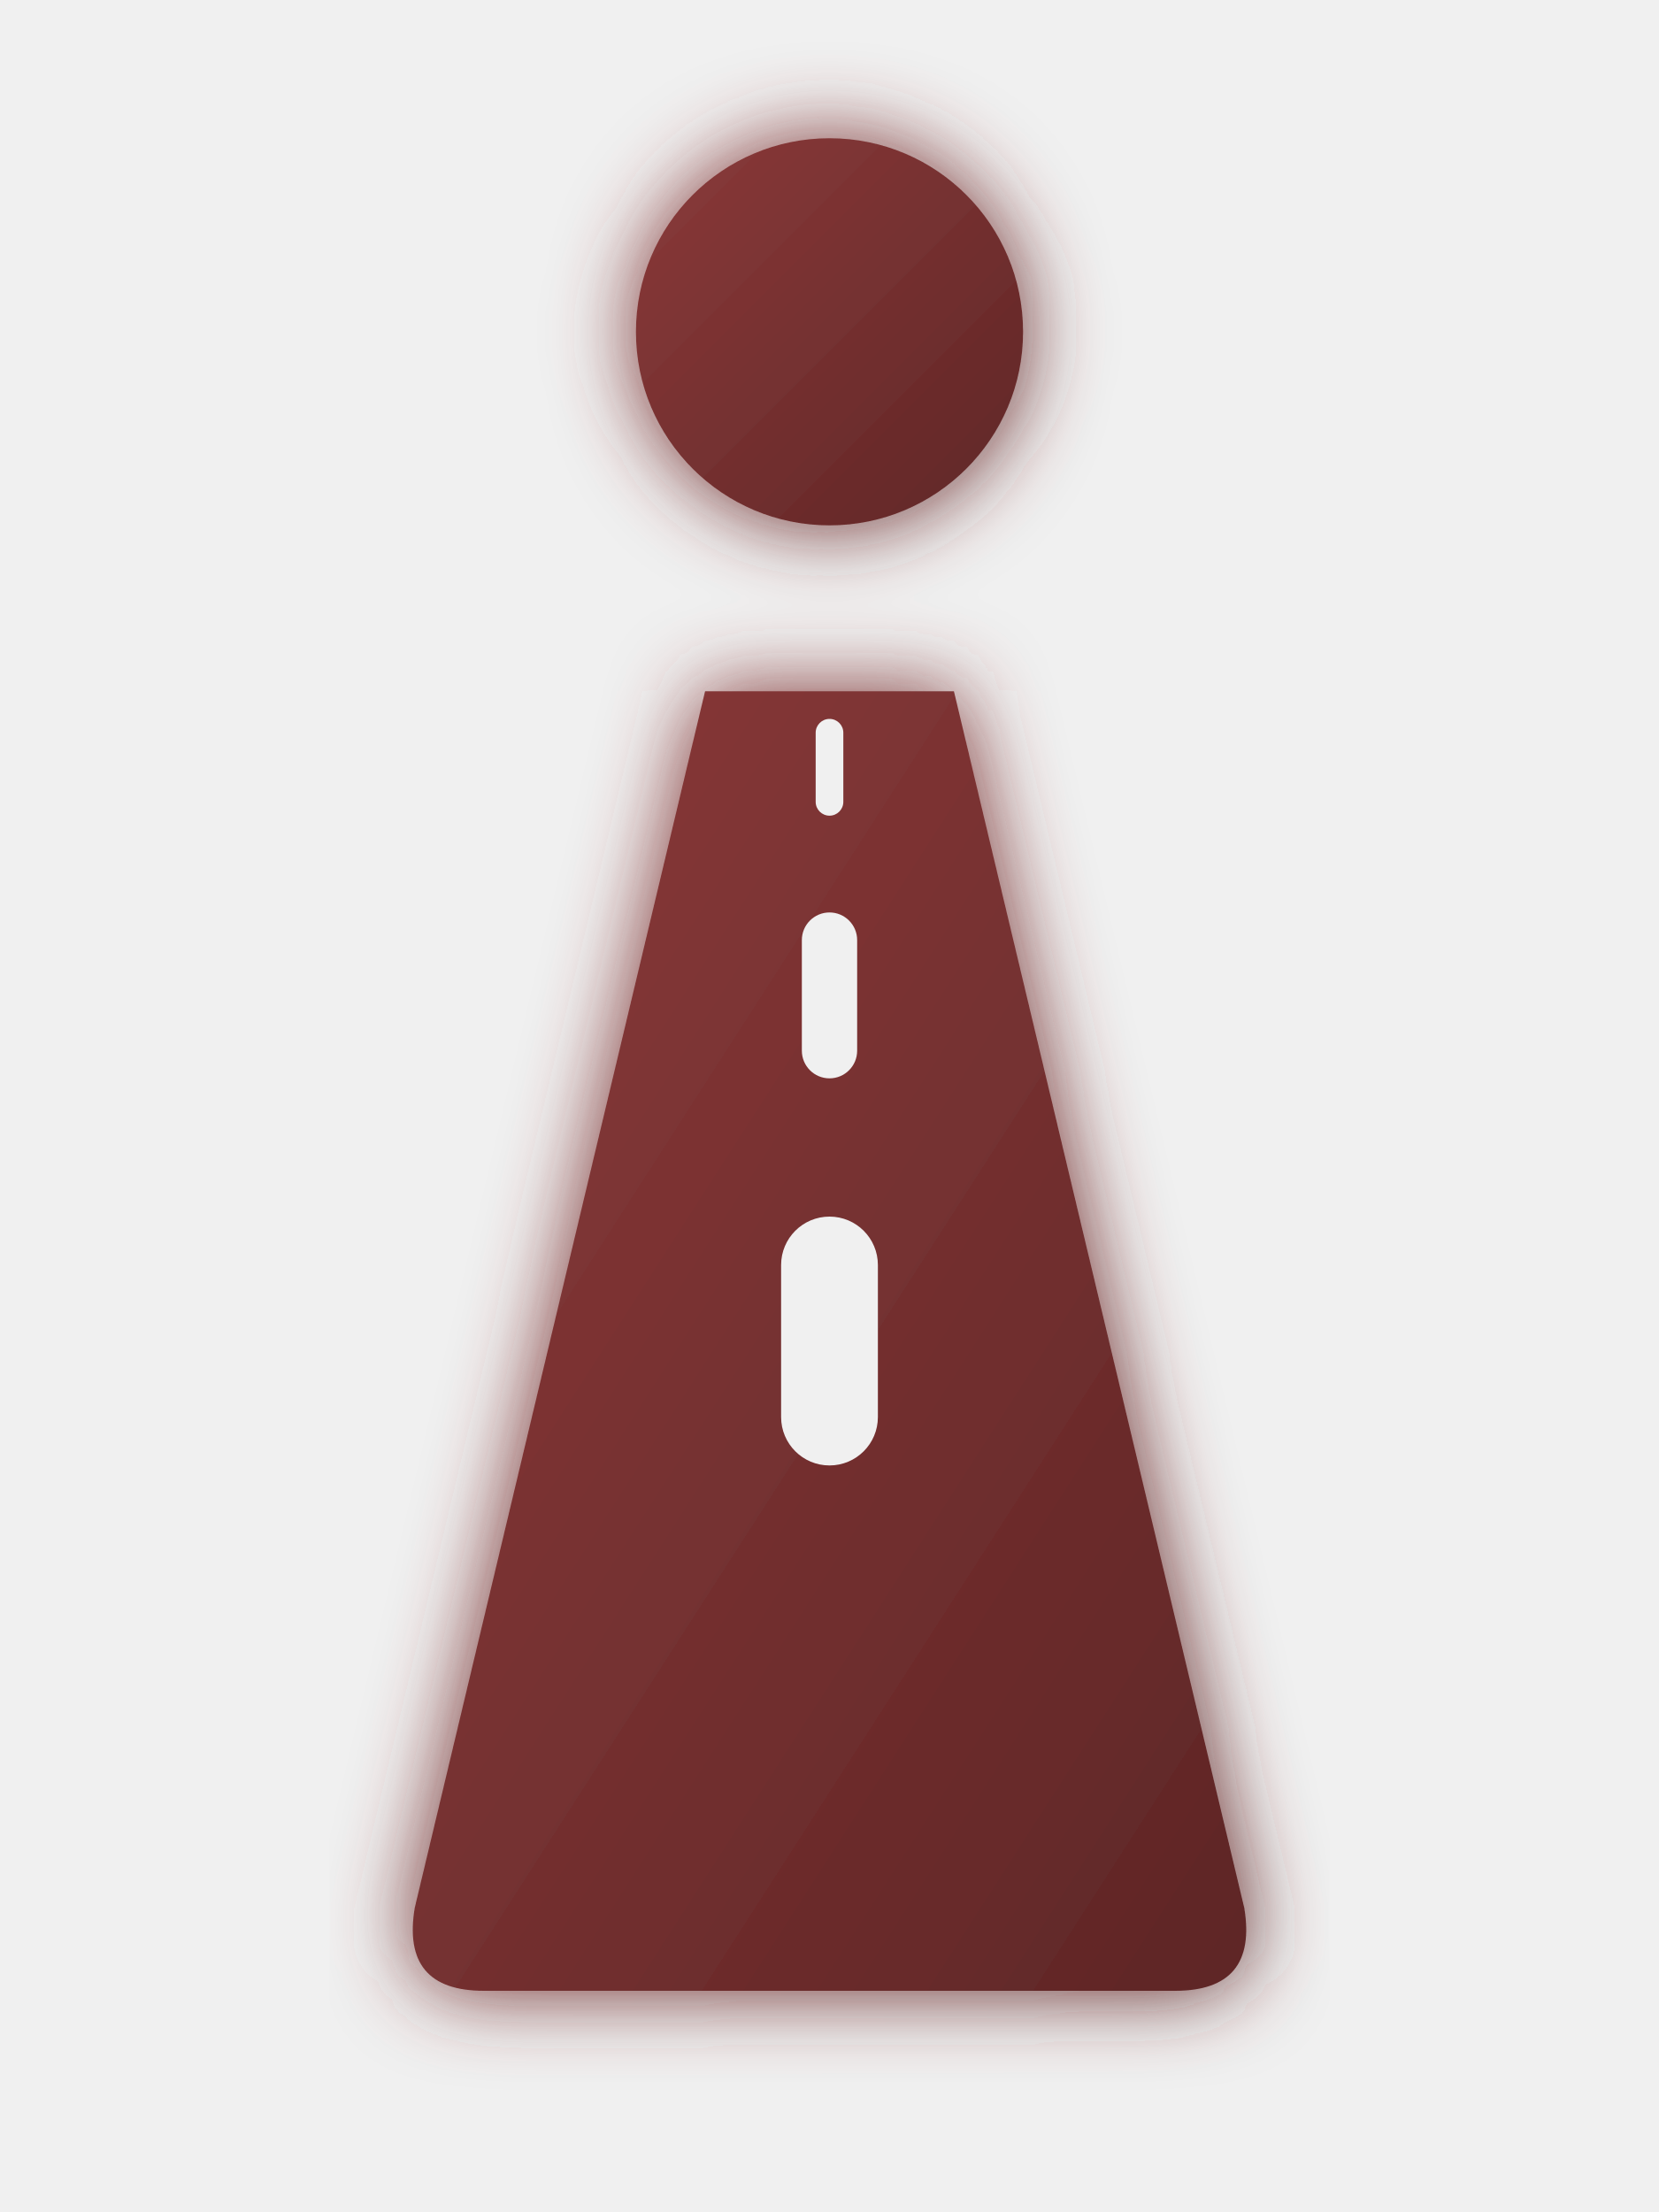
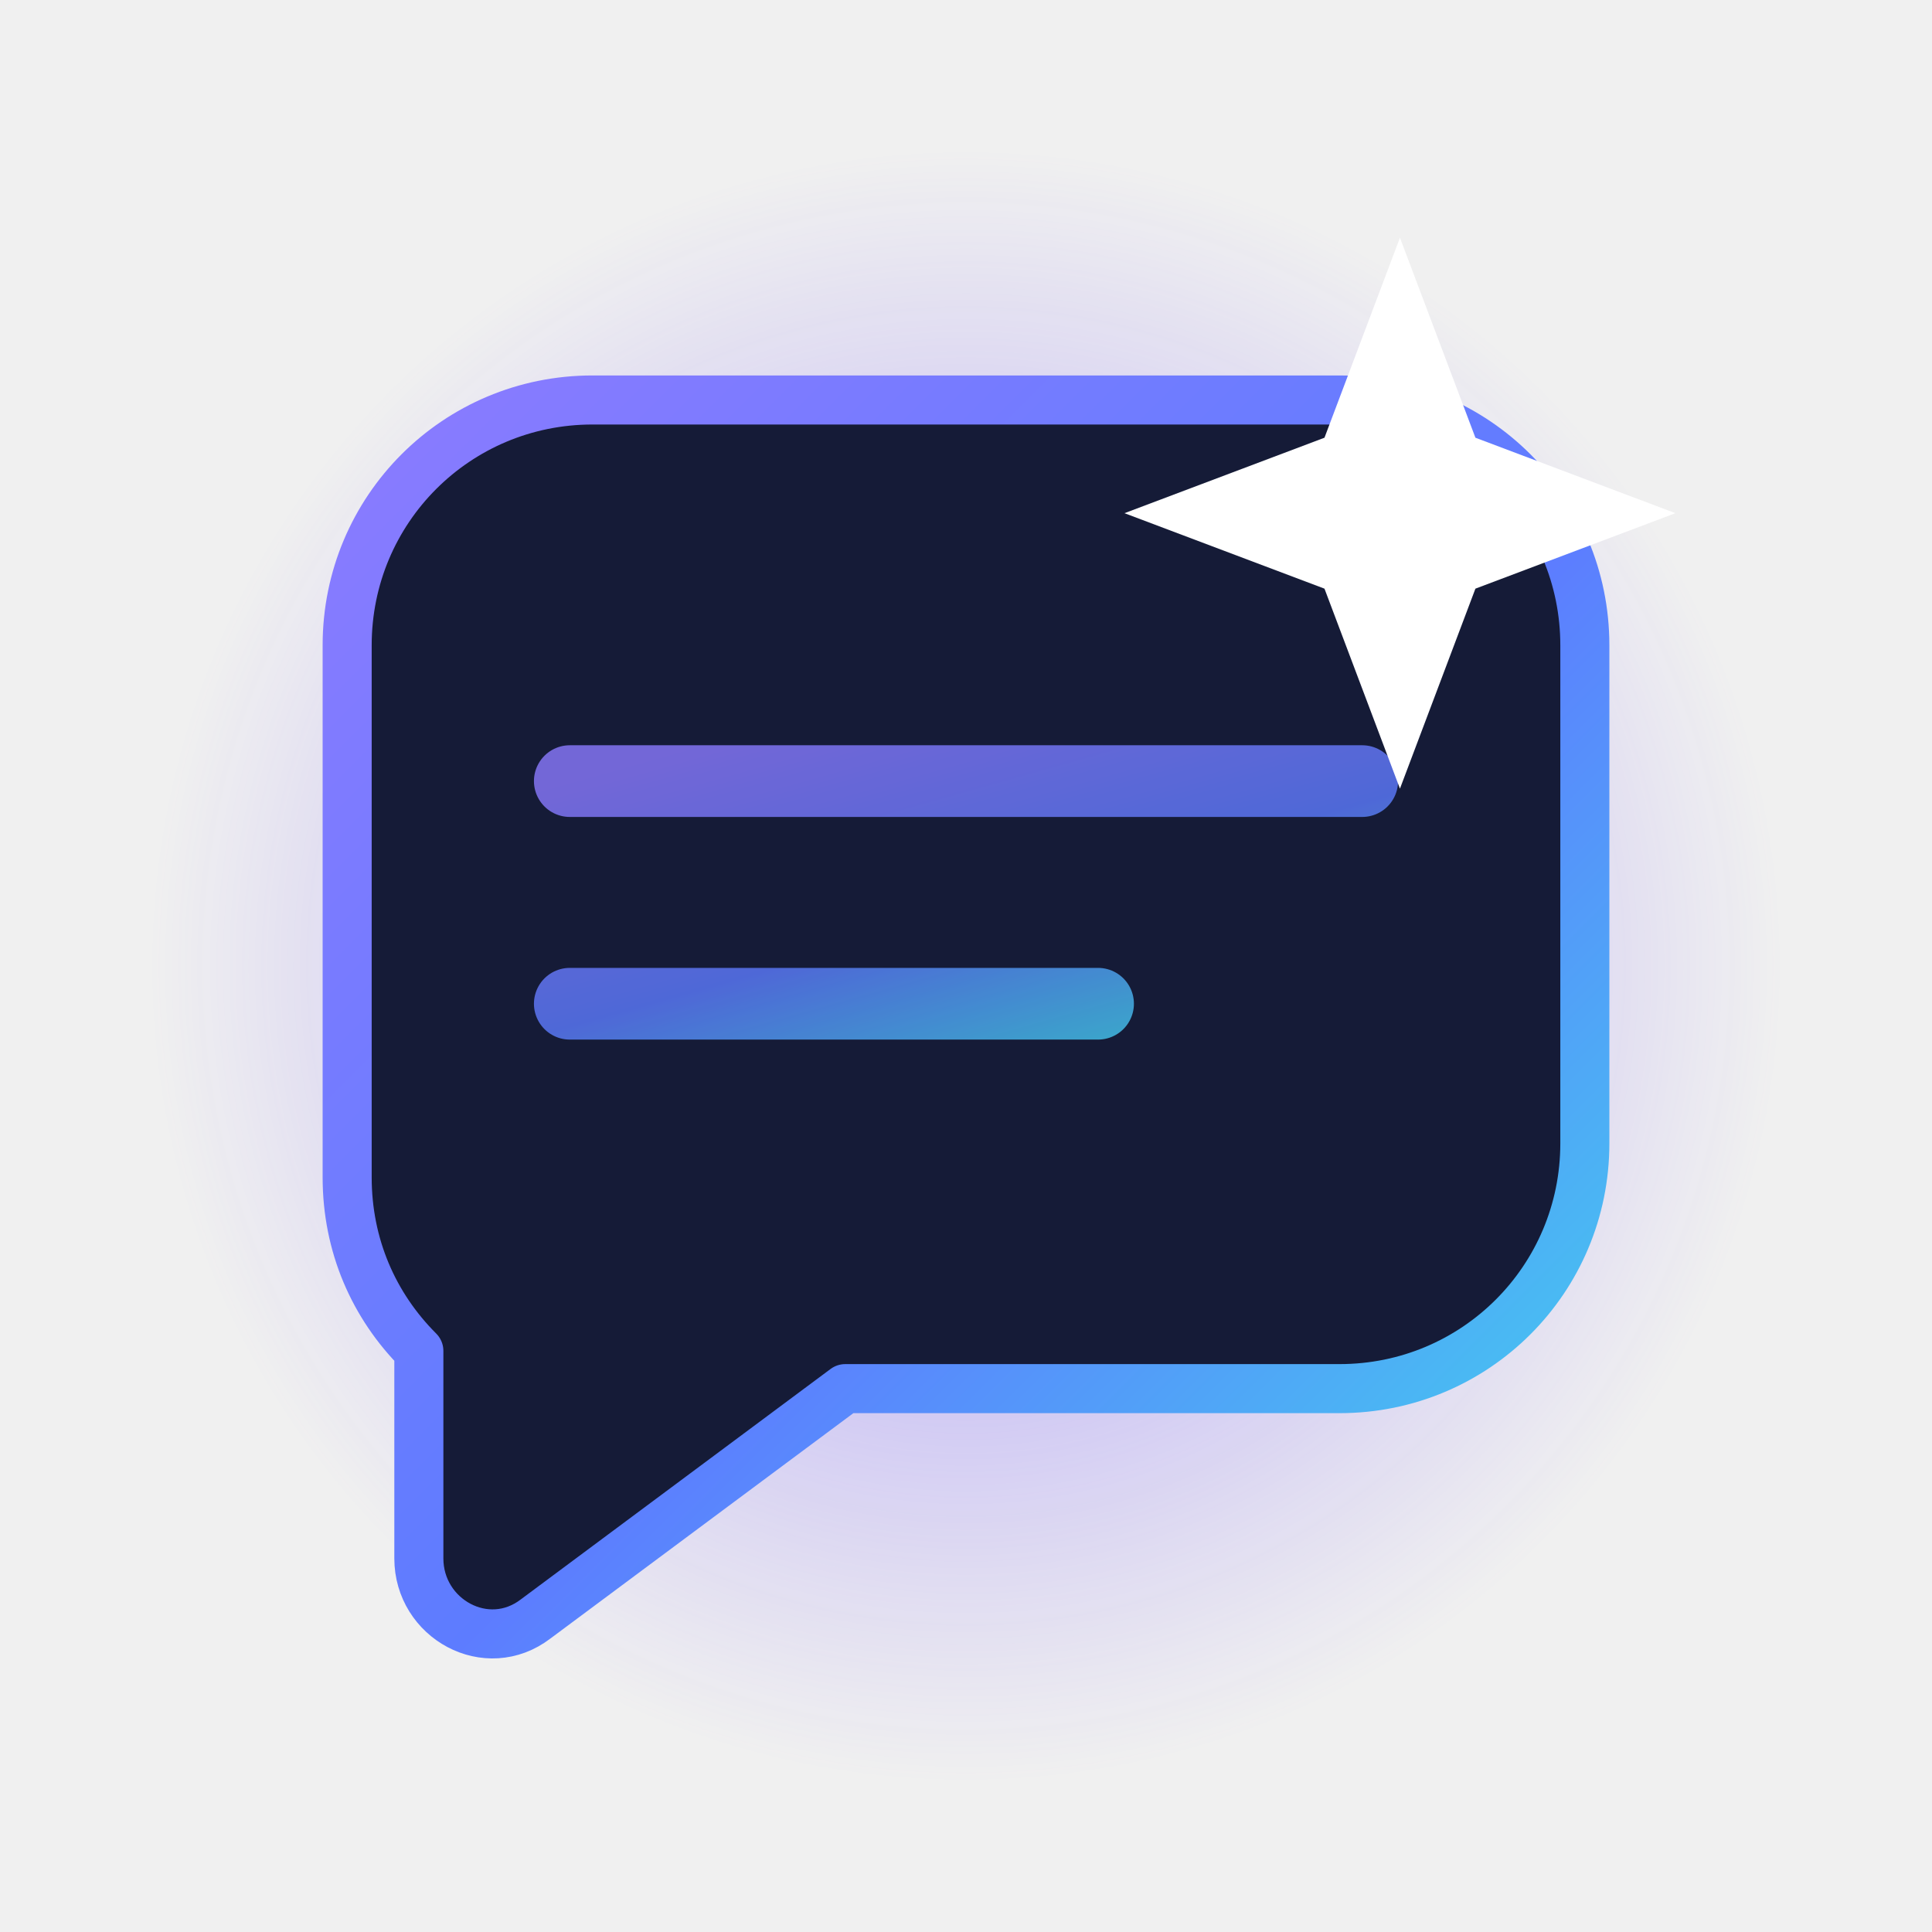
- <svg xmlns="http://www.w3.org/2000/svg" viewBox="0 0 120 160">
+ <svg xmlns="http://www.w3.org/2000/svg" viewBox="0 0 512 512">
  <defs>
-     <linearGradient id="pg" x1="0" y1="0" x2="1" y2="1">
-       <stop offset="0" stop-color="#8b3a3a" />
-       <stop offset="1" stop-color="#5e2626" />
+     <linearGradient id="b" x1="0" y1="0" x2="1" y2="1">
+       <stop stop-color="#8b7bff" />
+       <stop offset=".55" stop-color="#5d7cff" />
+       <stop offset="1" stop-color="#40d7ed" />
    </linearGradient>
-     <linearGradient id="bg" x1="0" y1="0" x2="0" y2="1">
-       <stop offset="0" stop-color="#a04545" />
-       <stop offset="1" stop-color="#7a3030" />
-     </linearGradient>
-     <filter id="glow">
-       <feGaussianBlur stdDeviation="3" result="b" />
-       <feMerge>
-         <feMergeNode in="b" />
-         <feMergeNode in="SourceGraphic" />
-       </feMerge>
-     </filter>
-     <mask id="pm">
-       <rect width="120" height="160" fill="#fff" />
-       <rect x="59" y="52" width="2" height="7" rx="1" fill="#000" />
-       <rect x="58" y="66" width="4" height="12" rx="2" fill="#000" />
-       <rect x="56.5" y="88" width="7" height="18" rx="3.5" fill="#000" />
-     </mask>
+     <radialGradient id="g">
+       <stop stop-color="#6b4dff" stop-opacity=".5" />
+       <stop offset="1" stop-color="#6b4dff" stop-opacity="0" />
+     </radialGradient>
  </defs>
-   <g mask="url(#pm)" fill="url(#pg)" filter="url(#glow)">
-     <circle cx="60" cy="24" r="14">
-       <animate attributeName="r" values="0;14" dur=".5s" fill="freeze" />
-     </circle>
-     <path d="M51 50H69L90 138Q91 144 85 144H35Q29 144 30 138Z">
-       <animate attributeName="opacity" values="0;1" dur=".4s" begin=".3s" fill="freeze" />
-     </path>
-     <set attributeName="opacity" to="0" />
-     <animate attributeName="opacity" values="0;1" dur=".5s" fill="freeze" />
-   </g>
-   <g>
-     <circle r="2.5" fill="#8b3a3a" opacity="0">
-       <animateMotion path="M60,80 C100,40 100,120 60,80" dur="2.5s" begin=".8s" repeatCount="indefinite" />
-       <animate attributeName="opacity" values="0;.8;0" dur="2.5s" begin=".8s" repeatCount="indefinite" />
-     </circle>
-     <circle r="2" fill="#5e2626" opacity="0">
-       <animateMotion path="M60,80 C20,40 20,120 60,80" dur="2.8s" begin="1s" repeatCount="indefinite" />
-       <animate attributeName="opacity" values="0;.7;0" dur="2.8s" begin="1s" repeatCount="indefinite" />
-     </circle>
-     <circle r="1.5" fill="#a04545" opacity="0">
-       <animateMotion path="M60,70 C90,30 30,30 60,70" dur="2s" begin="1.2s" repeatCount="indefinite" />
-       <animate attributeName="opacity" values="0;.6;0" dur="2s" begin="1.2s" repeatCount="indefinite" />
-     </circle>
-   </g>
-   <g opacity="0">
-     <animate attributeName="opacity" values="0;1" dur=".4s" begin=".7s" fill="freeze" />
-     <animateTransform attributeName="transform" type="translate" values="20,0;0,0" dur=".5s" begin=".7s" fill="freeze" />
-     <rect x="70" y="100" width="38" height="26" rx="8" fill="#fff" opacity=".95" />
-     <polygon points="78,126 84,133 90,126" fill="#fff" opacity=".95" />
-     <circle cx="82" cy="113" r="3" fill="url(#pg)">
-       <animate attributeName="r" values="3;3.8;3" dur="1s" begin="1.2s" repeatCount="indefinite" />
-       <animate attributeName="opacity" values="1;.4;1" dur="1s" begin="1.2s" repeatCount="indefinite" />
-     </circle>
-     <circle cx="90" cy="113" r="3" fill="url(#bg)">
-       <animate attributeName="r" values="3;3.8;3" dur="1s" begin="1.4s" repeatCount="indefinite" />
-       <animate attributeName="opacity" values="1;.4;1" dur="1s" begin="1.4s" repeatCount="indefinite" />
-     </circle>
-     <circle cx="98" cy="113" r="3" fill="#5e2626">
-       <animate attributeName="r" values="3;3.8;3" dur="1s" begin="1.6s" repeatCount="indefinite" />
-       <animate attributeName="opacity" values="1;.4;1" dur="1s" begin="1.6s" repeatCount="indefinite" />
-     </circle>
-   </g>
-   <circle cx="60" cy="24" r="20" fill="none" stroke="url(#pg)" stroke-width="1.5" opacity="0">
-     <animate attributeName="r" values="20;45" dur="2s" begin="1s" repeatCount="indefinite" />
-     <animate attributeName="opacity" values=".5;0" dur="2s" begin="1s" repeatCount="indefinite" />
+   <circle cx="256" cy="256" r="220" fill="url(#g)">
+     <animate attributeName="r" values="190;225;190" dur="3.2s" repeatCount="indefinite" />
  </circle>
-   <circle cx="60" cy="24" r="20" fill="none" stroke="url(#pg)" stroke-width="1" opacity="0">
-     <animate attributeName="r" values="20;50" dur="2s" begin="1.5s" repeatCount="indefinite" />
-     <animate attributeName="opacity" values=".3;0" dur="2s" begin="1.5s" repeatCount="indefinite" />
-   </circle>
+   <path d="M92 171c0-36 29-65 65-65h198c36 0 65 29 65 65v132c0 36-29 65-65 65H224l-82 61c-13 10-31 0-31-16v-55c-12-12-19-28-19-46z" fill="#151b37" stroke="url(#b)" stroke-width="13" stroke-linejoin="round" />
+   <path d="M151 207h210M151 266h140" stroke="url(#b)" stroke-width="19" stroke-linecap="round" opacity=".8" />
+   <path d="M371 63l20 53 53 20-53 20-20 53-20-53-53-20 53-20z" fill="#fff">
+     <animateTransform attributeName="transform" type="rotate" from="0 371 136" to="360 371 136" dur="18s" repeatCount="indefinite" />
+   </path>
</svg>
